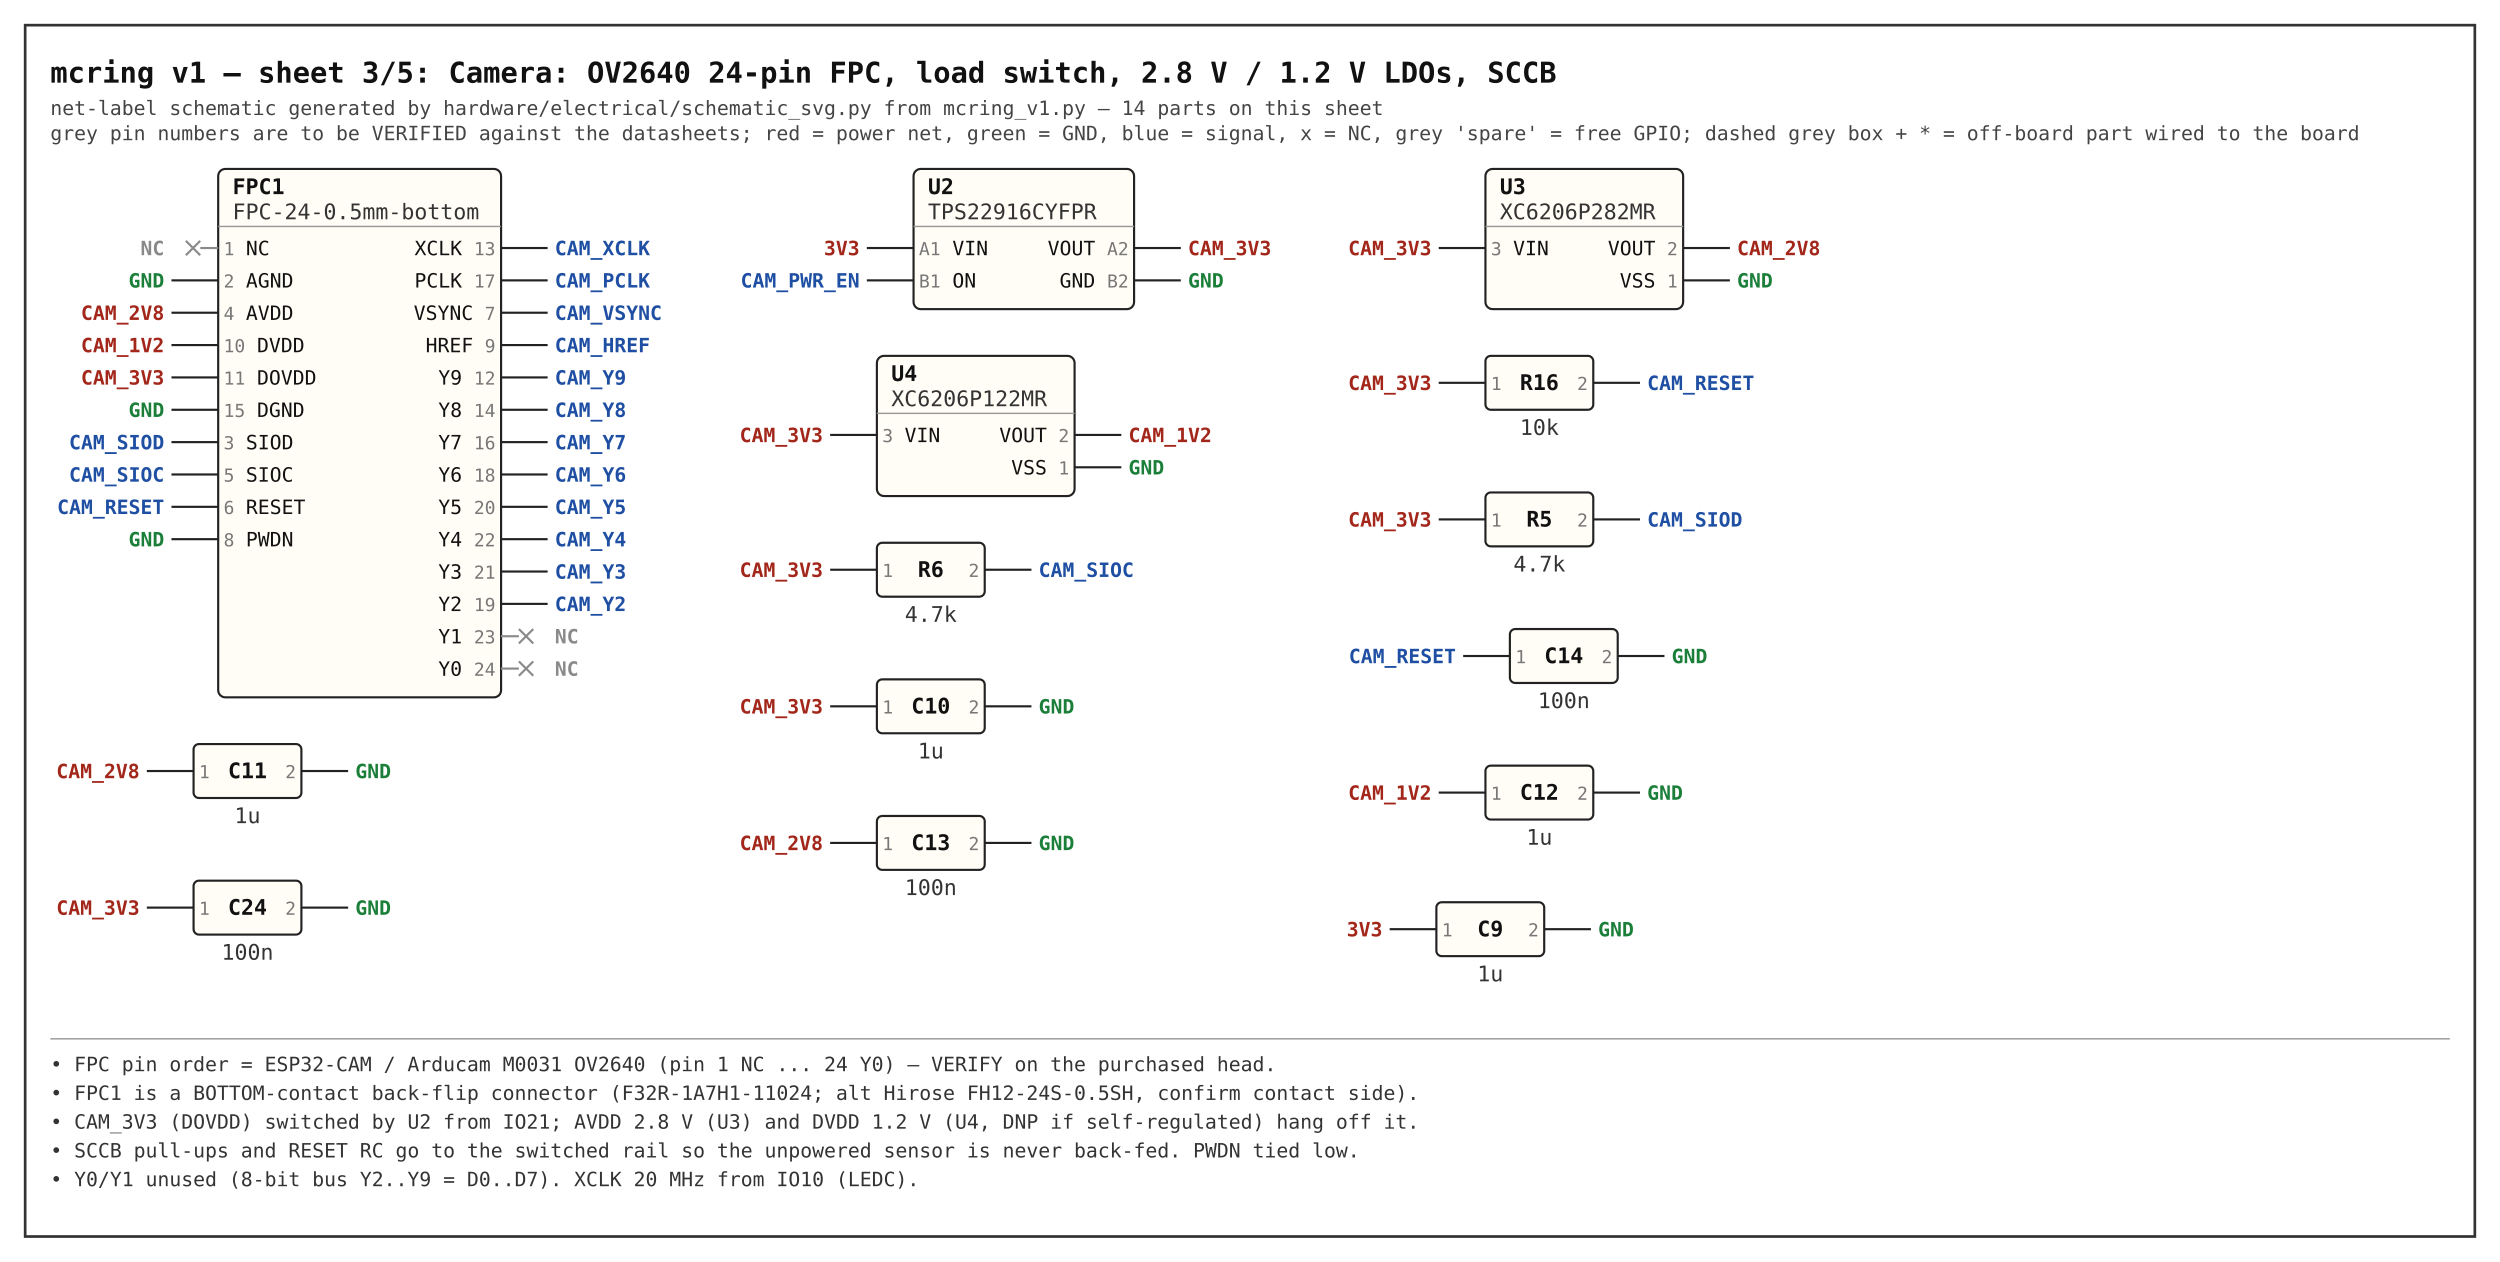
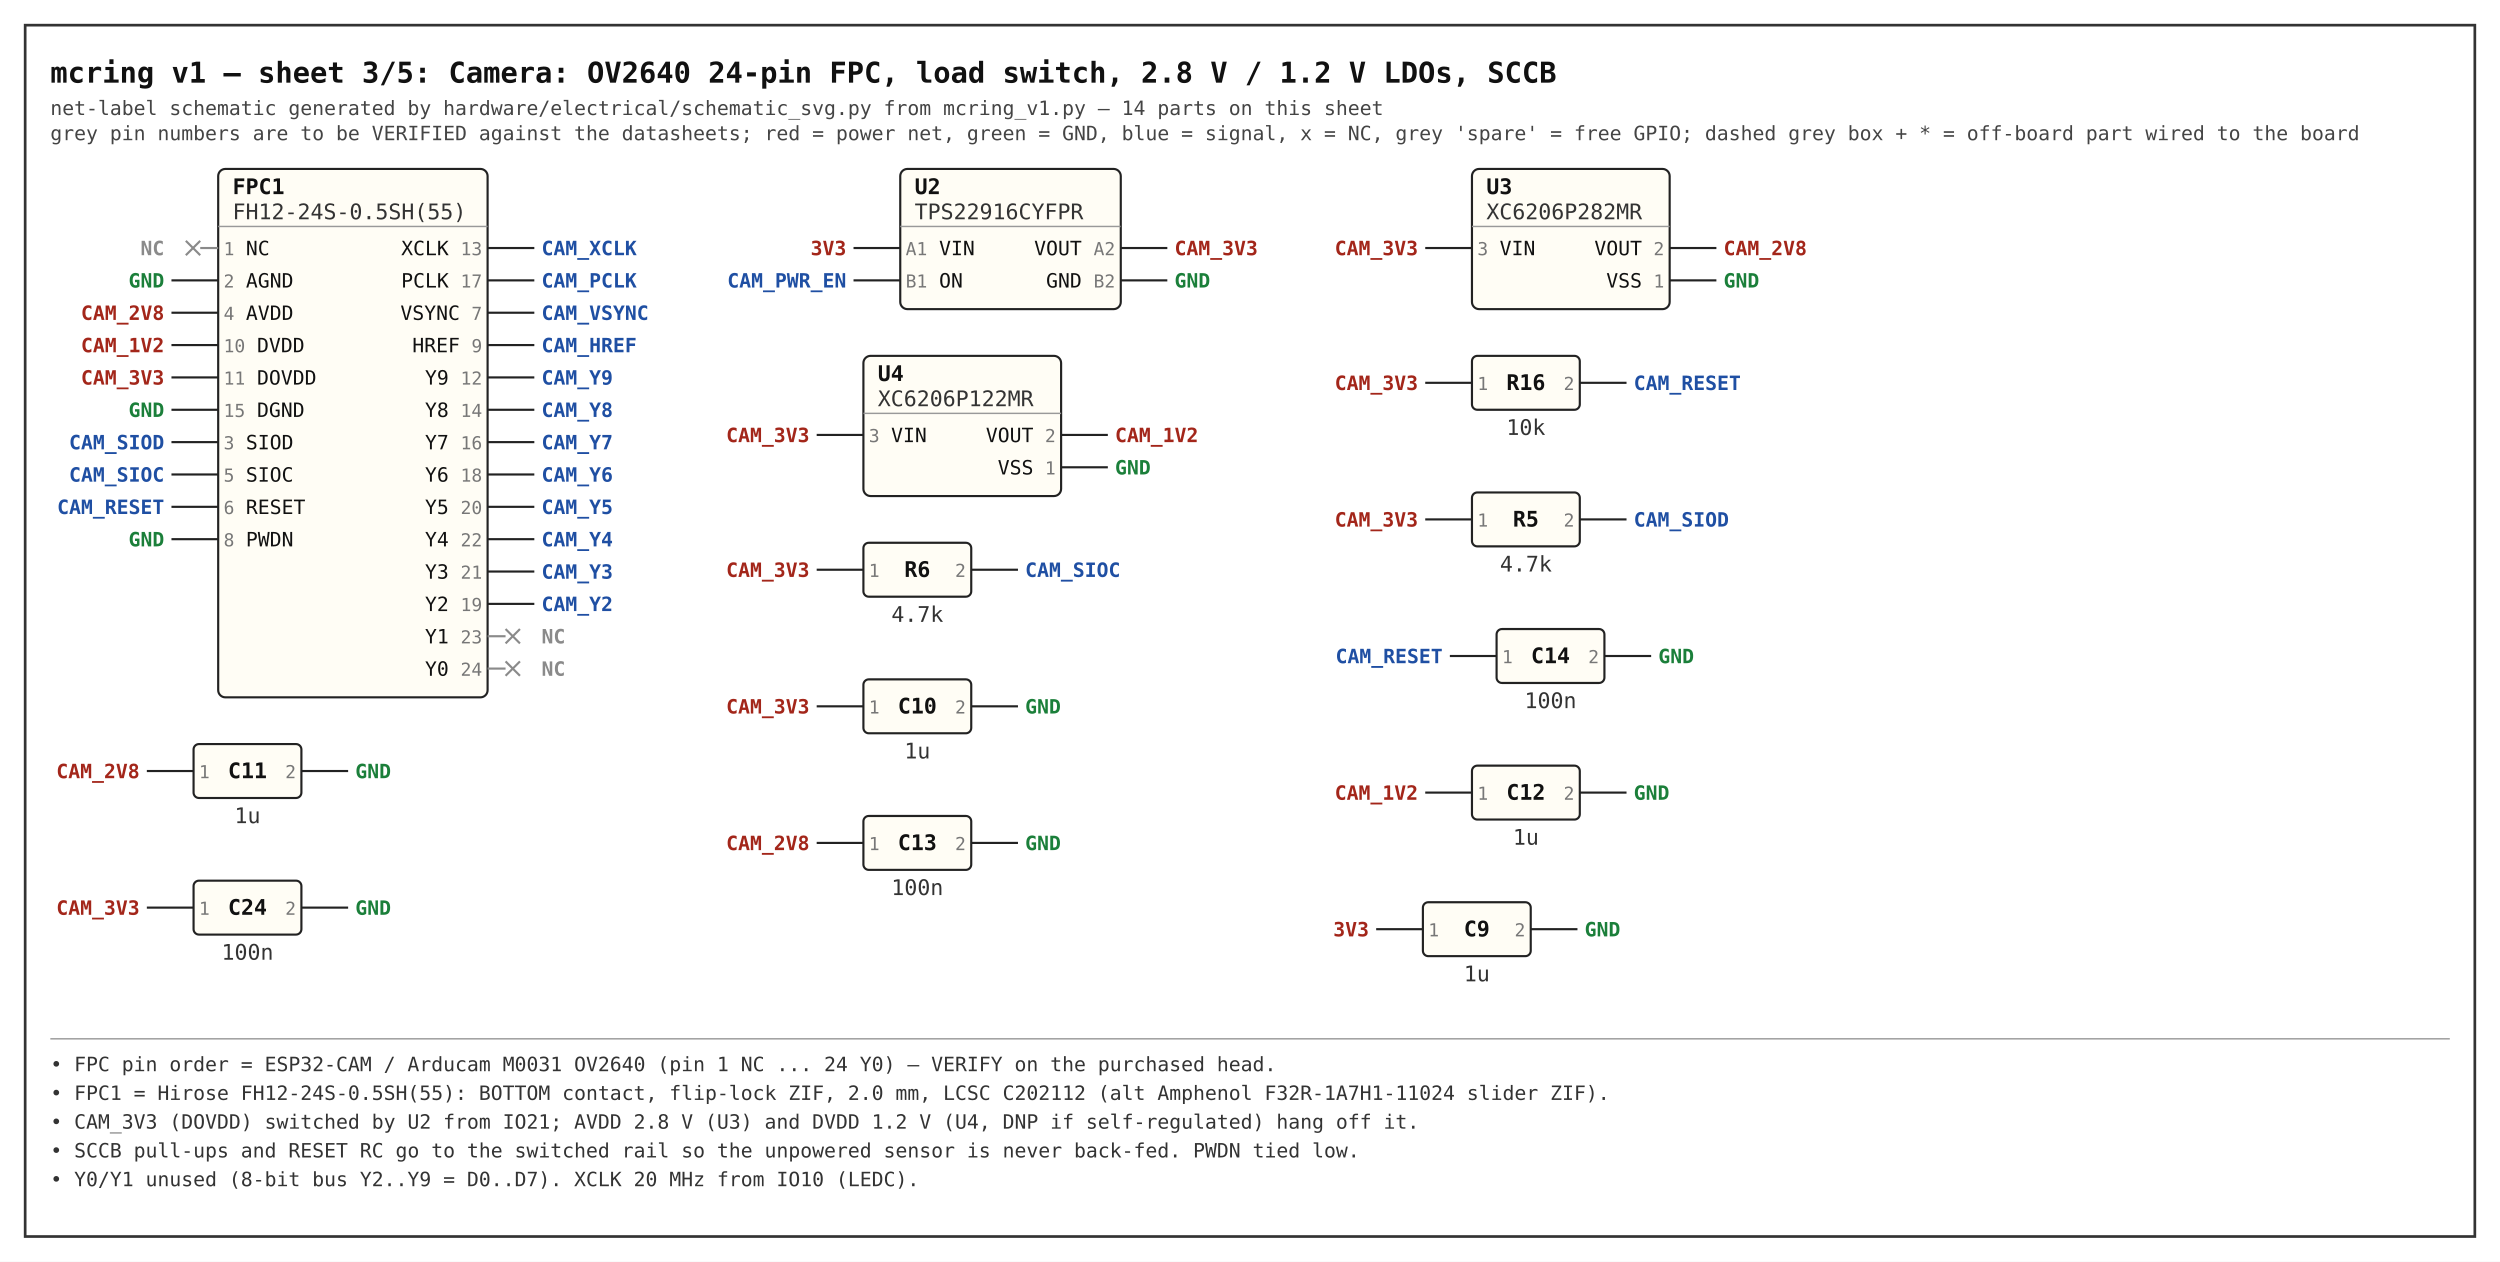
<svg xmlns="http://www.w3.org/2000/svg" width="1391" height="702" viewBox="0 0 1391 702" font-family="DejaVu Sans Mono, Menlo, Consolas, monospace">
  <style>.box{fill:#fffdf5;stroke:#222;stroke-width:1.2} .box.dnp{stroke-dasharray:4 3;fill:#f4f4f4}.box.offboard{stroke-dasharray:7 3;stroke:#666;fill:#f7f7fb} .net.spare{font-weight:normal;font-style:italic}.sep{stroke:#999;stroke-width:0.8} .wire{stroke:#222;stroke-width:1.2} .wire.nc{stroke:#8a8a8a}.ref{font-size:12px;font-weight:bold;fill:#111} .val{font-size:12px;fill:#333}.pin{font-size:11px;fill:#111} .num{font-size:10px;fill:#777}.net{font-size:11px;font-weight:bold} .title{font-size:16px;font-weight:bold;fill:#111}.sub{font-size:11px;fill:#444} .note{font-size:11px;fill:#333}</style>
  <rect x="0" y="0" width="1391" height="702" fill="#ffffff" />
  <rect x="14.0" y="14.0" width="1363" height="674" fill="none" stroke="#333" stroke-width="1.5" />
  <text x="28" y="46" class="title">mcring v1 — sheet 3/5: Camera: OV2640 24-pin FPC, load switch, 2.8 V / 1.2 V LDOs, SCCB</text>
  <text x="28" y="64" class="sub">net-label schematic generated by hardware/electrical/schematic_svg.py from mcring_v1.py — 14 parts on this sheet</text>
  <text x="28" y="78" class="sub">grey pin numbers are to be VERIFIED against the datasheets; red = power net, green = GND, blue = signal, x = NC, grey 'spare' = free GPIO; dashed grey box + * = off-board part wired to the board</text>
-   <rect x="121.4" y="94.0" width="157.4" height="294.0" rx="4" class="box" />
+   <rect x="121.4" y="94.0" width="149.9" height="294.0" rx="4" class="box" />
  <text x="129.4" y="108.0" class="ref">FPC1</text>
-   <text x="129.4" y="122.0" class="val">FPC-24-0.5mm-bottom</text>
-   <line x1="121.4" y1="126.0" x2="278.7" y2="126.0" class="sep" />
+   <text x="129.4" y="122.0" class="val">FH12-24S-0.5SH(55)</text>
+   <line x1="121.4" y1="126.0" x2="271.3" y2="126.0" class="sep" />
  <line x1="121.4" y1="138.0" x2="111.4" y2="138.0" class="wire nc" />
  <line x1="103.4" y1="134.0" x2="111.4" y2="142.0" class="wire nc" />
  <line x1="103.4" y1="142.0" x2="111.4" y2="134.0" class="wire nc" />
  <text x="91.4" y="142.0" class="net" fill="#8a8a8a" text-anchor="end">NC</text>
  <text x="124.4" y="142.0" class="num">1</text>
  <text x="136.8" y="142.0" class="pin">NC</text>
  <line x1="121.4" y1="156.0" x2="95.4" y2="156.0" class="wire" />
  <text x="91.4" y="160.0" class="net" fill="#1b7f3a" text-anchor="end">GND</text>
  <text x="124.4" y="160.0" class="num">2</text>
  <text x="136.8" y="160.0" class="pin">AGND</text>
  <line x1="121.4" y1="174.0" x2="95.4" y2="174.0" class="wire" />
  <text x="91.4" y="178.0" class="net" fill="#a3261a" text-anchor="end">CAM_2V8</text>
  <text x="124.4" y="178.0" class="num">4</text>
  <text x="136.8" y="178.0" class="pin">AVDD</text>
  <line x1="121.4" y1="192.0" x2="95.4" y2="192.0" class="wire" />
  <text x="91.4" y="196.0" class="net" fill="#a3261a" text-anchor="end">CAM_1V2</text>
  <text x="124.4" y="196.0" class="num">10</text>
  <text x="143.0" y="196.0" class="pin">DVDD</text>
  <line x1="121.4" y1="210.0" x2="95.4" y2="210.0" class="wire" />
  <text x="91.4" y="214.0" class="net" fill="#a3261a" text-anchor="end">CAM_3V3</text>
  <text x="124.4" y="214.0" class="num">11</text>
  <text x="143.0" y="214.0" class="pin">DOVDD</text>
  <line x1="121.4" y1="228.0" x2="95.4" y2="228.0" class="wire" />
  <text x="91.4" y="232.0" class="net" fill="#1b7f3a" text-anchor="end">GND</text>
  <text x="124.4" y="232.0" class="num">15</text>
  <text x="143.0" y="232.0" class="pin">DGND</text>
  <line x1="121.4" y1="246.0" x2="95.4" y2="246.0" class="wire" />
  <text x="91.4" y="250.0" class="net" fill="#1f4fa3" text-anchor="end">CAM_SIOD</text>
  <text x="124.4" y="250.0" class="num">3</text>
  <text x="136.8" y="250.0" class="pin">SIOD</text>
  <line x1="121.4" y1="264.0" x2="95.4" y2="264.0" class="wire" />
  <text x="91.4" y="268.0" class="net" fill="#1f4fa3" text-anchor="end">CAM_SIOC</text>
  <text x="124.4" y="268.0" class="num">5</text>
  <text x="136.8" y="268.0" class="pin">SIOC</text>
  <line x1="121.4" y1="282.0" x2="95.4" y2="282.0" class="wire" />
  <text x="91.4" y="286.0" class="net" fill="#1f4fa3" text-anchor="end">CAM_RESET</text>
  <text x="124.4" y="286.0" class="num">6</text>
  <text x="136.8" y="286.0" class="pin">RESET</text>
  <line x1="121.4" y1="300.0" x2="95.4" y2="300.0" class="wire" />
  <text x="91.4" y="304.0" class="net" fill="#1b7f3a" text-anchor="end">GND</text>
  <text x="124.4" y="304.0" class="num">8</text>
  <text x="136.8" y="304.0" class="pin">PWDN</text>
-   <line x1="278.7" y1="138.0" x2="304.7" y2="138.0" class="wire" />
-   <text x="308.7" y="142.0" class="net" fill="#1f4fa3" text-anchor="start">CAM_XCLK</text>
-   <text x="275.7" y="142.0" class="num" text-anchor="end">13</text>
-   <text x="257.1" y="142.0" class="pin" text-anchor="end">XCLK</text>
-   <line x1="278.7" y1="156.0" x2="304.7" y2="156.0" class="wire" />
-   <text x="308.7" y="160.0" class="net" fill="#1f4fa3" text-anchor="start">CAM_PCLK</text>
-   <text x="275.7" y="160.0" class="num" text-anchor="end">17</text>
-   <text x="257.1" y="160.0" class="pin" text-anchor="end">PCLK</text>
-   <line x1="278.7" y1="174.0" x2="304.7" y2="174.0" class="wire" />
-   <text x="308.7" y="178.0" class="net" fill="#1f4fa3" text-anchor="start">CAM_VSYNC</text>
-   <text x="275.7" y="178.0" class="num" text-anchor="end">7</text>
-   <text x="263.3" y="178.0" class="pin" text-anchor="end">VSYNC</text>
-   <line x1="278.7" y1="192.0" x2="304.7" y2="192.0" class="wire" />
-   <text x="308.7" y="196.0" class="net" fill="#1f4fa3" text-anchor="start">CAM_HREF</text>
-   <text x="275.7" y="196.0" class="num" text-anchor="end">9</text>
-   <text x="263.3" y="196.0" class="pin" text-anchor="end">HREF</text>
-   <line x1="278.7" y1="210.0" x2="304.7" y2="210.0" class="wire" />
-   <text x="308.7" y="214.0" class="net" fill="#1f4fa3" text-anchor="start">CAM_Y9</text>
-   <text x="275.7" y="214.0" class="num" text-anchor="end">12</text>
-   <text x="257.1" y="214.0" class="pin" text-anchor="end">Y9</text>
-   <line x1="278.7" y1="228.0" x2="304.7" y2="228.0" class="wire" />
-   <text x="308.7" y="232.0" class="net" fill="#1f4fa3" text-anchor="start">CAM_Y8</text>
-   <text x="275.7" y="232.0" class="num" text-anchor="end">14</text>
-   <text x="257.1" y="232.0" class="pin" text-anchor="end">Y8</text>
-   <line x1="278.7" y1="246.0" x2="304.7" y2="246.0" class="wire" />
-   <text x="308.7" y="250.0" class="net" fill="#1f4fa3" text-anchor="start">CAM_Y7</text>
-   <text x="275.7" y="250.0" class="num" text-anchor="end">16</text>
-   <text x="257.1" y="250.0" class="pin" text-anchor="end">Y7</text>
-   <line x1="278.7" y1="264.0" x2="304.7" y2="264.0" class="wire" />
-   <text x="308.7" y="268.0" class="net" fill="#1f4fa3" text-anchor="start">CAM_Y6</text>
-   <text x="275.7" y="268.0" class="num" text-anchor="end">18</text>
-   <text x="257.1" y="268.0" class="pin" text-anchor="end">Y6</text>
-   <line x1="278.7" y1="282.0" x2="304.7" y2="282.0" class="wire" />
-   <text x="308.7" y="286.0" class="net" fill="#1f4fa3" text-anchor="start">CAM_Y5</text>
-   <text x="275.7" y="286.0" class="num" text-anchor="end">20</text>
-   <text x="257.1" y="286.0" class="pin" text-anchor="end">Y5</text>
-   <line x1="278.7" y1="300.0" x2="304.7" y2="300.0" class="wire" />
-   <text x="308.7" y="304.0" class="net" fill="#1f4fa3" text-anchor="start">CAM_Y4</text>
-   <text x="275.7" y="304.0" class="num" text-anchor="end">22</text>
-   <text x="257.1" y="304.0" class="pin" text-anchor="end">Y4</text>
-   <line x1="278.7" y1="318.0" x2="304.7" y2="318.0" class="wire" />
-   <text x="308.7" y="322.0" class="net" fill="#1f4fa3" text-anchor="start">CAM_Y3</text>
-   <text x="275.7" y="322.0" class="num" text-anchor="end">21</text>
-   <text x="257.1" y="322.0" class="pin" text-anchor="end">Y3</text>
-   <line x1="278.7" y1="336.0" x2="304.7" y2="336.0" class="wire" />
-   <text x="308.7" y="340.0" class="net" fill="#1f4fa3" text-anchor="start">CAM_Y2</text>
-   <text x="275.7" y="340.0" class="num" text-anchor="end">19</text>
-   <text x="257.1" y="340.0" class="pin" text-anchor="end">Y2</text>
-   <line x1="278.7" y1="354.0" x2="288.7" y2="354.0" class="wire nc" />
-   <line x1="288.7" y1="350.0" x2="296.7" y2="358.0" class="wire nc" />
-   <line x1="288.7" y1="358.0" x2="296.7" y2="350.0" class="wire nc" />
-   <text x="308.7" y="358.0" class="net" fill="#8a8a8a" text-anchor="start">NC</text>
-   <text x="275.7" y="358.0" class="num" text-anchor="end">23</text>
-   <text x="257.1" y="358.0" class="pin" text-anchor="end">Y1</text>
-   <line x1="278.7" y1="372.0" x2="288.7" y2="372.0" class="wire nc" />
-   <line x1="288.7" y1="368.0" x2="296.7" y2="376.0" class="wire nc" />
-   <line x1="288.7" y1="376.0" x2="296.7" y2="368.0" class="wire nc" />
-   <text x="308.7" y="376.0" class="net" fill="#8a8a8a" text-anchor="start">NC</text>
-   <text x="275.7" y="376.0" class="num" text-anchor="end">24</text>
-   <text x="257.1" y="376.0" class="pin" text-anchor="end">Y0</text>
-   <rect x="508.3" y="94.0" width="122.7" height="78.0" rx="4" class="box" />
-   <text x="516.3" y="108.0" class="ref">U2</text>
-   <text x="516.3" y="122.0" class="val">TPS22916CYFPR</text>
-   <line x1="508.3" y1="126.0" x2="631.0" y2="126.0" class="sep" />
-   <line x1="508.3" y1="138.0" x2="482.3" y2="138.0" class="wire" />
-   <text x="478.3" y="142.0" class="net" fill="#a3261a" text-anchor="end">3V3</text>
-   <text x="511.3" y="142.0" class="num">A1</text>
-   <text x="529.9" y="142.0" class="pin">VIN</text>
-   <line x1="508.3" y1="156.0" x2="482.3" y2="156.0" class="wire" />
-   <text x="478.3" y="160.0" class="net" fill="#1f4fa3" text-anchor="end">CAM_PWR_EN</text>
-   <text x="511.3" y="160.0" class="num">B1</text>
-   <text x="529.9" y="160.0" class="pin">ON</text>
-   <line x1="631.0" y1="138.0" x2="657.0" y2="138.0" class="wire" />
-   <text x="661.0" y="142.0" class="net" fill="#a3261a" text-anchor="start">CAM_3V3</text>
-   <text x="628.0" y="142.0" class="num" text-anchor="end">A2</text>
-   <text x="609.4" y="142.0" class="pin" text-anchor="end">VOUT</text>
-   <line x1="631.0" y1="156.0" x2="657.0" y2="156.0" class="wire" />
-   <text x="661.0" y="160.0" class="net" fill="#1b7f3a" text-anchor="start">GND</text>
-   <text x="628.0" y="160.0" class="num" text-anchor="end">B2</text>
-   <text x="609.4" y="160.0" class="pin" text-anchor="end">GND</text>
-   <rect x="826.5" y="94.0" width="110.0" height="78.0" rx="4" class="box" />
-   <text x="834.5" y="108.0" class="ref">U3</text>
-   <text x="834.5" y="122.0" class="val">XC6206P282MR</text>
-   <line x1="826.5" y1="126.0" x2="936.5" y2="126.0" class="sep" />
-   <line x1="826.5" y1="138.0" x2="800.5" y2="138.0" class="wire" />
-   <text x="796.5" y="142.0" class="net" fill="#a3261a" text-anchor="end">CAM_3V3</text>
-   <text x="829.5" y="142.0" class="num">3</text>
-   <text x="841.9" y="142.0" class="pin">VIN</text>
-   <line x1="936.5" y1="138.0" x2="962.5" y2="138.0" class="wire" />
-   <text x="966.5" y="142.0" class="net" fill="#a3261a" text-anchor="start">CAM_2V8</text>
-   <text x="933.5" y="142.0" class="num" text-anchor="end">2</text>
-   <text x="921.1" y="142.0" class="pin" text-anchor="end">VOUT</text>
-   <line x1="936.5" y1="156.0" x2="962.5" y2="156.0" class="wire" />
-   <text x="966.5" y="160.0" class="net" fill="#1b7f3a" text-anchor="start">GND</text>
-   <text x="933.5" y="160.0" class="num" text-anchor="end">1</text>
-   <text x="921.1" y="160.0" class="pin" text-anchor="end">VSS</text>
-   <rect x="487.9" y="198.0" width="110.0" height="78.0" rx="4" class="box" />
-   <text x="495.9" y="212.0" class="ref">U4</text>
-   <text x="495.9" y="226.0" class="val">XC6206P122MR</text>
-   <line x1="487.9" y1="230.0" x2="597.9" y2="230.0" class="sep" />
-   <line x1="487.9" y1="242.0" x2="461.9" y2="242.0" class="wire" />
-   <text x="457.9" y="246.0" class="net" fill="#a3261a" text-anchor="end">CAM_3V3</text>
-   <text x="490.9" y="246.0" class="num">3</text>
-   <text x="503.3" y="246.0" class="pin">VIN</text>
-   <line x1="597.9" y1="242.0" x2="623.9" y2="242.0" class="wire" />
-   <text x="627.9" y="246.0" class="net" fill="#a3261a" text-anchor="start">CAM_1V2</text>
-   <text x="594.9" y="246.0" class="num" text-anchor="end">2</text>
-   <text x="582.5" y="246.0" class="pin" text-anchor="end">VOUT</text>
-   <line x1="597.9" y1="260.0" x2="623.9" y2="260.0" class="wire" />
-   <text x="627.9" y="264.0" class="net" fill="#1b7f3a" text-anchor="start">GND</text>
-   <text x="594.9" y="264.0" class="num" text-anchor="end">1</text>
-   <text x="582.5" y="264.0" class="pin" text-anchor="end">VSS</text>
-   <rect x="799.2" y="502.0" width="60.0" height="30" rx="3" class="box" />
-   <text x="829.2" y="521.0" class="ref" text-anchor="middle">C9</text>
-   <text x="829.2" y="546.0" class="val" text-anchor="middle">1u</text>
-   <line x1="799.2" y1="517.0" x2="773.2" y2="517.0" class="wire" />
-   <text x="769.2" y="521.0" class="net" fill="#a3261a" text-anchor="end">3V3</text>
-   <text x="802.2" y="521.0" class="num">1</text>
-   <line x1="859.2" y1="517.0" x2="885.2" y2="517.0" class="wire" />
-   <text x="889.2" y="521.0" class="net" fill="#1b7f3a" text-anchor="start">GND</text>
-   <text x="856.2" y="521.0" class="num" text-anchor="end">2</text>
-   <rect x="487.9" y="378.0" width="60.0" height="30" rx="3" class="box" />
-   <text x="517.9" y="397.0" class="ref" text-anchor="middle">C10</text>
-   <text x="517.9" y="422.0" class="val" text-anchor="middle">1u</text>
-   <line x1="487.9" y1="393.0" x2="461.9" y2="393.0" class="wire" />
-   <text x="457.9" y="397.0" class="net" fill="#a3261a" text-anchor="end">CAM_3V3</text>
-   <text x="490.9" y="397.0" class="num">1</text>
-   <line x1="547.9" y1="393.0" x2="573.9" y2="393.0" class="wire" />
-   <text x="577.9" y="397.0" class="net" fill="#1b7f3a" text-anchor="start">GND</text>
-   <text x="544.9" y="397.0" class="num" text-anchor="end">2</text>
+   <line x1="271.3" y1="138.0" x2="297.3" y2="138.0" class="wire" />
+   <text x="301.3" y="142.0" class="net" fill="#1f4fa3" text-anchor="start">CAM_XCLK</text>
+   <text x="268.3" y="142.0" class="num" text-anchor="end">13</text>
+   <text x="249.7" y="142.0" class="pin" text-anchor="end">XCLK</text>
+   <line x1="271.3" y1="156.0" x2="297.3" y2="156.0" class="wire" />
+   <text x="301.3" y="160.0" class="net" fill="#1f4fa3" text-anchor="start">CAM_PCLK</text>
+   <text x="268.3" y="160.0" class="num" text-anchor="end">17</text>
+   <text x="249.7" y="160.0" class="pin" text-anchor="end">PCLK</text>
+   <line x1="271.3" y1="174.0" x2="297.3" y2="174.0" class="wire" />
+   <text x="301.3" y="178.0" class="net" fill="#1f4fa3" text-anchor="start">CAM_VSYNC</text>
+   <text x="268.3" y="178.0" class="num" text-anchor="end">7</text>
+   <text x="255.9" y="178.0" class="pin" text-anchor="end">VSYNC</text>
+   <line x1="271.3" y1="192.0" x2="297.3" y2="192.0" class="wire" />
+   <text x="301.3" y="196.0" class="net" fill="#1f4fa3" text-anchor="start">CAM_HREF</text>
+   <text x="268.3" y="196.0" class="num" text-anchor="end">9</text>
+   <text x="255.9" y="196.0" class="pin" text-anchor="end">HREF</text>
+   <line x1="271.3" y1="210.0" x2="297.3" y2="210.0" class="wire" />
+   <text x="301.3" y="214.0" class="net" fill="#1f4fa3" text-anchor="start">CAM_Y9</text>
+   <text x="268.3" y="214.0" class="num" text-anchor="end">12</text>
+   <text x="249.7" y="214.0" class="pin" text-anchor="end">Y9</text>
+   <line x1="271.3" y1="228.0" x2="297.3" y2="228.0" class="wire" />
+   <text x="301.3" y="232.0" class="net" fill="#1f4fa3" text-anchor="start">CAM_Y8</text>
+   <text x="268.3" y="232.0" class="num" text-anchor="end">14</text>
+   <text x="249.7" y="232.0" class="pin" text-anchor="end">Y8</text>
+   <line x1="271.3" y1="246.0" x2="297.3" y2="246.0" class="wire" />
+   <text x="301.3" y="250.0" class="net" fill="#1f4fa3" text-anchor="start">CAM_Y7</text>
+   <text x="268.3" y="250.0" class="num" text-anchor="end">16</text>
+   <text x="249.7" y="250.0" class="pin" text-anchor="end">Y7</text>
+   <line x1="271.3" y1="264.0" x2="297.3" y2="264.0" class="wire" />
+   <text x="301.3" y="268.0" class="net" fill="#1f4fa3" text-anchor="start">CAM_Y6</text>
+   <text x="268.3" y="268.0" class="num" text-anchor="end">18</text>
+   <text x="249.7" y="268.0" class="pin" text-anchor="end">Y6</text>
+   <line x1="271.3" y1="282.0" x2="297.3" y2="282.0" class="wire" />
+   <text x="301.3" y="286.0" class="net" fill="#1f4fa3" text-anchor="start">CAM_Y5</text>
+   <text x="268.3" y="286.0" class="num" text-anchor="end">20</text>
+   <text x="249.7" y="286.0" class="pin" text-anchor="end">Y5</text>
+   <line x1="271.3" y1="300.0" x2="297.3" y2="300.0" class="wire" />
+   <text x="301.3" y="304.0" class="net" fill="#1f4fa3" text-anchor="start">CAM_Y4</text>
+   <text x="268.3" y="304.0" class="num" text-anchor="end">22</text>
+   <text x="249.7" y="304.0" class="pin" text-anchor="end">Y4</text>
+   <line x1="271.3" y1="318.0" x2="297.3" y2="318.0" class="wire" />
+   <text x="301.3" y="322.0" class="net" fill="#1f4fa3" text-anchor="start">CAM_Y3</text>
+   <text x="268.3" y="322.0" class="num" text-anchor="end">21</text>
+   <text x="249.7" y="322.0" class="pin" text-anchor="end">Y3</text>
+   <line x1="271.3" y1="336.0" x2="297.3" y2="336.0" class="wire" />
+   <text x="301.3" y="340.0" class="net" fill="#1f4fa3" text-anchor="start">CAM_Y2</text>
+   <text x="268.3" y="340.0" class="num" text-anchor="end">19</text>
+   <text x="249.7" y="340.0" class="pin" text-anchor="end">Y2</text>
+   <line x1="271.3" y1="354.0" x2="281.3" y2="354.0" class="wire nc" />
+   <line x1="281.3" y1="350.0" x2="289.3" y2="358.0" class="wire nc" />
+   <line x1="281.3" y1="358.0" x2="289.3" y2="350.0" class="wire nc" />
+   <text x="301.3" y="358.0" class="net" fill="#8a8a8a" text-anchor="start">NC</text>
+   <text x="268.3" y="358.0" class="num" text-anchor="end">23</text>
+   <text x="249.7" y="358.0" class="pin" text-anchor="end">Y1</text>
+   <line x1="271.3" y1="372.0" x2="281.3" y2="372.0" class="wire nc" />
+   <line x1="281.3" y1="368.0" x2="289.3" y2="376.0" class="wire nc" />
+   <line x1="281.3" y1="376.0" x2="289.3" y2="368.0" class="wire nc" />
+   <text x="301.3" y="376.0" class="net" fill="#8a8a8a" text-anchor="start">NC</text>
+   <text x="268.3" y="376.0" class="num" text-anchor="end">24</text>
+   <text x="249.7" y="376.0" class="pin" text-anchor="end">Y0</text>
+   <rect x="500.9" y="94.0" width="122.7" height="78.0" rx="4" class="box" />
+   <text x="508.9" y="108.0" class="ref">U2</text>
+   <text x="508.9" y="122.0" class="val">TPS22916CYFPR</text>
+   <line x1="500.9" y1="126.0" x2="623.5" y2="126.0" class="sep" />
+   <line x1="500.9" y1="138.0" x2="474.9" y2="138.0" class="wire" />
+   <text x="470.9" y="142.0" class="net" fill="#a3261a" text-anchor="end">3V3</text>
+   <text x="503.9" y="142.0" class="num">A1</text>
+   <text x="522.5" y="142.0" class="pin">VIN</text>
+   <line x1="500.9" y1="156.0" x2="474.9" y2="156.0" class="wire" />
+   <text x="470.9" y="160.0" class="net" fill="#1f4fa3" text-anchor="end">CAM_PWR_EN</text>
+   <text x="503.9" y="160.0" class="num">B1</text>
+   <text x="522.5" y="160.0" class="pin">ON</text>
+   <line x1="623.5" y1="138.0" x2="649.5" y2="138.0" class="wire" />
+   <text x="653.5" y="142.0" class="net" fill="#a3261a" text-anchor="start">CAM_3V3</text>
+   <text x="620.5" y="142.0" class="num" text-anchor="end">A2</text>
+   <text x="601.9" y="142.0" class="pin" text-anchor="end">VOUT</text>
+   <line x1="623.5" y1="156.0" x2="649.5" y2="156.0" class="wire" />
+   <text x="653.5" y="160.0" class="net" fill="#1b7f3a" text-anchor="start">GND</text>
+   <text x="620.5" y="160.0" class="num" text-anchor="end">B2</text>
+   <text x="601.9" y="160.0" class="pin" text-anchor="end">GND</text>
+   <rect x="819.0" y="94.0" width="110.0" height="78.0" rx="4" class="box" />
+   <text x="827.0" y="108.0" class="ref">U3</text>
+   <text x="827.0" y="122.0" class="val">XC6206P282MR</text>
+   <line x1="819.0" y1="126.0" x2="929.0" y2="126.0" class="sep" />
+   <line x1="819.0" y1="138.0" x2="793.0" y2="138.0" class="wire" />
+   <text x="789.0" y="142.0" class="net" fill="#a3261a" text-anchor="end">CAM_3V3</text>
+   <text x="822.0" y="142.0" class="num">3</text>
+   <text x="834.4" y="142.0" class="pin">VIN</text>
+   <line x1="929.0" y1="138.0" x2="955.0" y2="138.0" class="wire" />
+   <text x="959.0" y="142.0" class="net" fill="#a3261a" text-anchor="start">CAM_2V8</text>
+   <text x="926.0" y="142.0" class="num" text-anchor="end">2</text>
+   <text x="913.6" y="142.0" class="pin" text-anchor="end">VOUT</text>
+   <line x1="929.0" y1="156.0" x2="955.0" y2="156.0" class="wire" />
+   <text x="959.0" y="160.0" class="net" fill="#1b7f3a" text-anchor="start">GND</text>
+   <text x="926.0" y="160.0" class="num" text-anchor="end">1</text>
+   <text x="913.6" y="160.0" class="pin" text-anchor="end">VSS</text>
+   <rect x="480.4" y="198.0" width="110.0" height="78.0" rx="4" class="box" />
+   <text x="488.4" y="212.0" class="ref">U4</text>
+   <text x="488.4" y="226.0" class="val">XC6206P122MR</text>
+   <line x1="480.4" y1="230.0" x2="590.4" y2="230.0" class="sep" />
+   <line x1="480.4" y1="242.0" x2="454.4" y2="242.0" class="wire" />
+   <text x="450.4" y="246.0" class="net" fill="#a3261a" text-anchor="end">CAM_3V3</text>
+   <text x="483.4" y="246.0" class="num">3</text>
+   <text x="495.8" y="246.0" class="pin">VIN</text>
+   <line x1="590.4" y1="242.0" x2="616.4" y2="242.0" class="wire" />
+   <text x="620.4" y="246.0" class="net" fill="#a3261a" text-anchor="start">CAM_1V2</text>
+   <text x="587.4" y="246.0" class="num" text-anchor="end">2</text>
+   <text x="575.0" y="246.0" class="pin" text-anchor="end">VOUT</text>
+   <line x1="590.4" y1="260.0" x2="616.4" y2="260.0" class="wire" />
+   <text x="620.4" y="264.0" class="net" fill="#1b7f3a" text-anchor="start">GND</text>
+   <text x="587.4" y="264.0" class="num" text-anchor="end">1</text>
+   <text x="575.0" y="264.0" class="pin" text-anchor="end">VSS</text>
+   <rect x="791.7" y="502.0" width="60.0" height="30" rx="3" class="box" />
+   <text x="821.7" y="521.0" class="ref" text-anchor="middle">C9</text>
+   <text x="821.7" y="546.0" class="val" text-anchor="middle">1u</text>
+   <line x1="791.7" y1="517.0" x2="765.7" y2="517.0" class="wire" />
+   <text x="761.7" y="521.0" class="net" fill="#a3261a" text-anchor="end">3V3</text>
+   <text x="794.7" y="521.0" class="num">1</text>
+   <line x1="851.7" y1="517.0" x2="877.7" y2="517.0" class="wire" />
+   <text x="881.7" y="521.0" class="net" fill="#1b7f3a" text-anchor="start">GND</text>
+   <text x="848.7" y="521.0" class="num" text-anchor="end">2</text>
+   <rect x="480.4" y="378.0" width="60.0" height="30" rx="3" class="box" />
+   <text x="510.4" y="397.0" class="ref" text-anchor="middle">C10</text>
+   <text x="510.4" y="422.0" class="val" text-anchor="middle">1u</text>
+   <line x1="480.4" y1="393.0" x2="454.4" y2="393.0" class="wire" />
+   <text x="450.4" y="397.0" class="net" fill="#a3261a" text-anchor="end">CAM_3V3</text>
+   <text x="483.4" y="397.0" class="num">1</text>
+   <line x1="540.4" y1="393.0" x2="566.4" y2="393.0" class="wire" />
+   <text x="570.4" y="397.0" class="net" fill="#1b7f3a" text-anchor="start">GND</text>
+   <text x="537.4" y="397.0" class="num" text-anchor="end">2</text>
  <rect x="107.7" y="490.0" width="60.0" height="30" rx="3" class="box" />
  <text x="137.7" y="509.0" class="ref" text-anchor="middle">C24</text>
  <text x="137.7" y="534.0" class="val" text-anchor="middle">100n</text>
  <line x1="107.7" y1="505.0" x2="81.7" y2="505.0" class="wire" />
  <text x="77.7" y="509.0" class="net" fill="#a3261a" text-anchor="end">CAM_3V3</text>
  <text x="110.7" y="509.0" class="num">1</text>
  <line x1="167.7" y1="505.0" x2="193.7" y2="505.0" class="wire" />
  <text x="197.7" y="509.0" class="net" fill="#1b7f3a" text-anchor="start">GND</text>
  <text x="164.7" y="509.0" class="num" text-anchor="end">2</text>
  <rect x="107.7" y="414.0" width="60.0" height="30" rx="3" class="box" />
  <text x="137.7" y="433.0" class="ref" text-anchor="middle">C11</text>
  <text x="137.7" y="458.0" class="val" text-anchor="middle">1u</text>
  <line x1="107.7" y1="429.0" x2="81.7" y2="429.0" class="wire" />
  <text x="77.7" y="433.0" class="net" fill="#a3261a" text-anchor="end">CAM_2V8</text>
  <text x="110.7" y="433.0" class="num">1</text>
  <line x1="167.7" y1="429.0" x2="193.7" y2="429.0" class="wire" />
  <text x="197.7" y="433.0" class="net" fill="#1b7f3a" text-anchor="start">GND</text>
  <text x="164.7" y="433.0" class="num" text-anchor="end">2</text>
-   <rect x="487.9" y="454.0" width="60.0" height="30" rx="3" class="box" />
-   <text x="517.9" y="473.0" class="ref" text-anchor="middle">C13</text>
-   <text x="517.9" y="498.0" class="val" text-anchor="middle">100n</text>
-   <line x1="487.9" y1="469.0" x2="461.9" y2="469.0" class="wire" />
-   <text x="457.9" y="473.0" class="net" fill="#a3261a" text-anchor="end">CAM_2V8</text>
-   <text x="490.9" y="473.0" class="num">1</text>
-   <line x1="547.9" y1="469.0" x2="573.9" y2="469.0" class="wire" />
-   <text x="577.9" y="473.0" class="net" fill="#1b7f3a" text-anchor="start">GND</text>
-   <text x="544.9" y="473.0" class="num" text-anchor="end">2</text>
-   <rect x="826.5" y="426.0" width="60.0" height="30" rx="3" class="box" />
-   <text x="856.5" y="445.0" class="ref" text-anchor="middle">C12</text>
-   <text x="856.5" y="470.0" class="val" text-anchor="middle">1u</text>
-   <line x1="826.5" y1="441.0" x2="800.5" y2="441.0" class="wire" />
-   <text x="796.5" y="445.0" class="net" fill="#a3261a" text-anchor="end">CAM_1V2</text>
-   <text x="829.5" y="445.0" class="num">1</text>
-   <line x1="886.5" y1="441.0" x2="912.5" y2="441.0" class="wire" />
-   <text x="916.5" y="445.0" class="net" fill="#1b7f3a" text-anchor="start">GND</text>
-   <text x="883.5" y="445.0" class="num" text-anchor="end">2</text>
-   <rect x="826.5" y="274.0" width="60.0" height="30" rx="3" class="box" />
-   <text x="856.5" y="293.0" class="ref" text-anchor="middle">R5</text>
-   <text x="856.5" y="318.0" class="val" text-anchor="middle">4.7k</text>
-   <line x1="826.5" y1="289.0" x2="800.5" y2="289.0" class="wire" />
-   <text x="796.5" y="293.0" class="net" fill="#a3261a" text-anchor="end">CAM_3V3</text>
-   <text x="829.5" y="293.0" class="num">1</text>
-   <line x1="886.5" y1="289.0" x2="912.5" y2="289.0" class="wire" />
-   <text x="916.5" y="293.0" class="net" fill="#1f4fa3" text-anchor="start">CAM_SIOD</text>
-   <text x="883.5" y="293.0" class="num" text-anchor="end">2</text>
-   <rect x="487.9" y="302.0" width="60.0" height="30" rx="3" class="box" />
-   <text x="517.9" y="321.0" class="ref" text-anchor="middle">R6</text>
-   <text x="517.9" y="346.0" class="val" text-anchor="middle">4.7k</text>
-   <line x1="487.9" y1="317.0" x2="461.9" y2="317.0" class="wire" />
-   <text x="457.9" y="321.0" class="net" fill="#a3261a" text-anchor="end">CAM_3V3</text>
-   <text x="490.9" y="321.0" class="num">1</text>
-   <line x1="547.9" y1="317.0" x2="573.9" y2="317.0" class="wire" />
-   <text x="577.9" y="321.0" class="net" fill="#1f4fa3" text-anchor="start">CAM_SIOC</text>
-   <text x="544.9" y="321.0" class="num" text-anchor="end">2</text>
-   <rect x="826.5" y="198.0" width="60.0" height="30" rx="3" class="box" />
-   <text x="856.5" y="217.0" class="ref" text-anchor="middle">R16</text>
-   <text x="856.5" y="242.0" class="val" text-anchor="middle">10k</text>
-   <line x1="826.5" y1="213.0" x2="800.5" y2="213.0" class="wire" />
-   <text x="796.5" y="217.0" class="net" fill="#a3261a" text-anchor="end">CAM_3V3</text>
-   <text x="829.5" y="217.0" class="num">1</text>
-   <line x1="886.5" y1="213.0" x2="912.5" y2="213.0" class="wire" />
-   <text x="916.5" y="217.0" class="net" fill="#1f4fa3" text-anchor="start">CAM_RESET</text>
-   <text x="883.5" y="217.0" class="num" text-anchor="end">2</text>
-   <rect x="840.1" y="350.0" width="60.0" height="30" rx="3" class="box" />
-   <text x="870.1" y="369.0" class="ref" text-anchor="middle">C14</text>
-   <text x="870.1" y="394.0" class="val" text-anchor="middle">100n</text>
-   <line x1="840.1" y1="365.0" x2="814.1" y2="365.0" class="wire" />
-   <text x="810.1" y="369.0" class="net" fill="#1f4fa3" text-anchor="end">CAM_RESET</text>
-   <text x="843.1" y="369.0" class="num">1</text>
-   <line x1="900.1" y1="365.0" x2="926.1" y2="365.0" class="wire" />
-   <text x="930.1" y="369.0" class="net" fill="#1b7f3a" text-anchor="start">GND</text>
-   <text x="897.1" y="369.0" class="num" text-anchor="end">2</text>
+   <rect x="480.4" y="454.0" width="60.0" height="30" rx="3" class="box" />
+   <text x="510.4" y="473.0" class="ref" text-anchor="middle">C13</text>
+   <text x="510.4" y="498.0" class="val" text-anchor="middle">100n</text>
+   <line x1="480.4" y1="469.0" x2="454.4" y2="469.0" class="wire" />
+   <text x="450.4" y="473.0" class="net" fill="#a3261a" text-anchor="end">CAM_2V8</text>
+   <text x="483.4" y="473.0" class="num">1</text>
+   <line x1="540.4" y1="469.0" x2="566.4" y2="469.0" class="wire" />
+   <text x="570.4" y="473.0" class="net" fill="#1b7f3a" text-anchor="start">GND</text>
+   <text x="537.4" y="473.0" class="num" text-anchor="end">2</text>
+   <rect x="819.0" y="426.0" width="60.0" height="30" rx="3" class="box" />
+   <text x="849.0" y="445.0" class="ref" text-anchor="middle">C12</text>
+   <text x="849.0" y="470.0" class="val" text-anchor="middle">1u</text>
+   <line x1="819.0" y1="441.0" x2="793.0" y2="441.0" class="wire" />
+   <text x="789.0" y="445.0" class="net" fill="#a3261a" text-anchor="end">CAM_1V2</text>
+   <text x="822.0" y="445.0" class="num">1</text>
+   <line x1="879.0" y1="441.0" x2="905.0" y2="441.0" class="wire" />
+   <text x="909.0" y="445.0" class="net" fill="#1b7f3a" text-anchor="start">GND</text>
+   <text x="876.0" y="445.0" class="num" text-anchor="end">2</text>
+   <rect x="819.0" y="274.0" width="60.0" height="30" rx="3" class="box" />
+   <text x="849.0" y="293.0" class="ref" text-anchor="middle">R5</text>
+   <text x="849.0" y="318.0" class="val" text-anchor="middle">4.7k</text>
+   <line x1="819.0" y1="289.0" x2="793.0" y2="289.0" class="wire" />
+   <text x="789.0" y="293.0" class="net" fill="#a3261a" text-anchor="end">CAM_3V3</text>
+   <text x="822.0" y="293.0" class="num">1</text>
+   <line x1="879.0" y1="289.0" x2="905.0" y2="289.0" class="wire" />
+   <text x="909.0" y="293.0" class="net" fill="#1f4fa3" text-anchor="start">CAM_SIOD</text>
+   <text x="876.0" y="293.0" class="num" text-anchor="end">2</text>
+   <rect x="480.4" y="302.0" width="60.0" height="30" rx="3" class="box" />
+   <text x="510.4" y="321.0" class="ref" text-anchor="middle">R6</text>
+   <text x="510.4" y="346.0" class="val" text-anchor="middle">4.7k</text>
+   <line x1="480.4" y1="317.0" x2="454.4" y2="317.0" class="wire" />
+   <text x="450.4" y="321.0" class="net" fill="#a3261a" text-anchor="end">CAM_3V3</text>
+   <text x="483.4" y="321.0" class="num">1</text>
+   <line x1="540.4" y1="317.0" x2="566.4" y2="317.0" class="wire" />
+   <text x="570.4" y="321.0" class="net" fill="#1f4fa3" text-anchor="start">CAM_SIOC</text>
+   <text x="537.4" y="321.0" class="num" text-anchor="end">2</text>
+   <rect x="819.0" y="198.0" width="60.0" height="30" rx="3" class="box" />
+   <text x="849.0" y="217.0" class="ref" text-anchor="middle">R16</text>
+   <text x="849.0" y="242.0" class="val" text-anchor="middle">10k</text>
+   <line x1="819.0" y1="213.0" x2="793.0" y2="213.0" class="wire" />
+   <text x="789.0" y="217.0" class="net" fill="#a3261a" text-anchor="end">CAM_3V3</text>
+   <text x="822.0" y="217.0" class="num">1</text>
+   <line x1="879.0" y1="213.0" x2="905.0" y2="213.0" class="wire" />
+   <text x="909.0" y="217.0" class="net" fill="#1f4fa3" text-anchor="start">CAM_RESET</text>
+   <text x="876.0" y="217.0" class="num" text-anchor="end">2</text>
+   <rect x="832.7" y="350.0" width="60.0" height="30" rx="3" class="box" />
+   <text x="862.7" y="369.0" class="ref" text-anchor="middle">C14</text>
+   <text x="862.7" y="394.0" class="val" text-anchor="middle">100n</text>
+   <line x1="832.7" y1="365.0" x2="806.7" y2="365.0" class="wire" />
+   <text x="802.7" y="369.0" class="net" fill="#1f4fa3" text-anchor="end">CAM_RESET</text>
+   <text x="835.7" y="369.0" class="num">1</text>
+   <line x1="892.7" y1="365.0" x2="918.7" y2="365.0" class="wire" />
+   <text x="922.7" y="369.0" class="net" fill="#1b7f3a" text-anchor="start">GND</text>
+   <text x="889.7" y="369.0" class="num" text-anchor="end">2</text>
  <line x1="28" y1="578.0" x2="1363.08" y2="578.0" class="sep" />
  <text x="28" y="596.0" class="note">• FPC pin order = ESP32-CAM / Arducam M0031 OV2640 (pin 1 NC ... 24 Y0) — VERIFY on the purchased head.</text>
-   <text x="28" y="612.0" class="note">• FPC1 is a BOTTOM-contact back-flip connector (F32R-1A7H1-11024; alt Hirose FH12-24S-0.5SH, confirm contact side).</text>
+   <text x="28" y="612.0" class="note">• FPC1 = Hirose FH12-24S-0.5SH(55): BOTTOM contact, flip-lock ZIF, 2.0 mm, LCSC C202112 (alt Amphenol F32R-1A7H1-11024 slider ZIF).</text>
  <text x="28" y="628.0" class="note">• CAM_3V3 (DOVDD) switched by U2 from IO21; AVDD 2.8 V (U3) and DVDD 1.2 V (U4, DNP if self-regulated) hang off it.</text>
  <text x="28" y="644.0" class="note">• SCCB pull-ups and RESET RC go to the switched rail so the unpowered sensor is never back-fed. PWDN tied low.</text>
  <text x="28" y="660.0" class="note">• Y0/Y1 unused (8-bit bus Y2..Y9 = D0..D7). XCLK 20 MHz from IO10 (LEDC).</text>
</svg>
